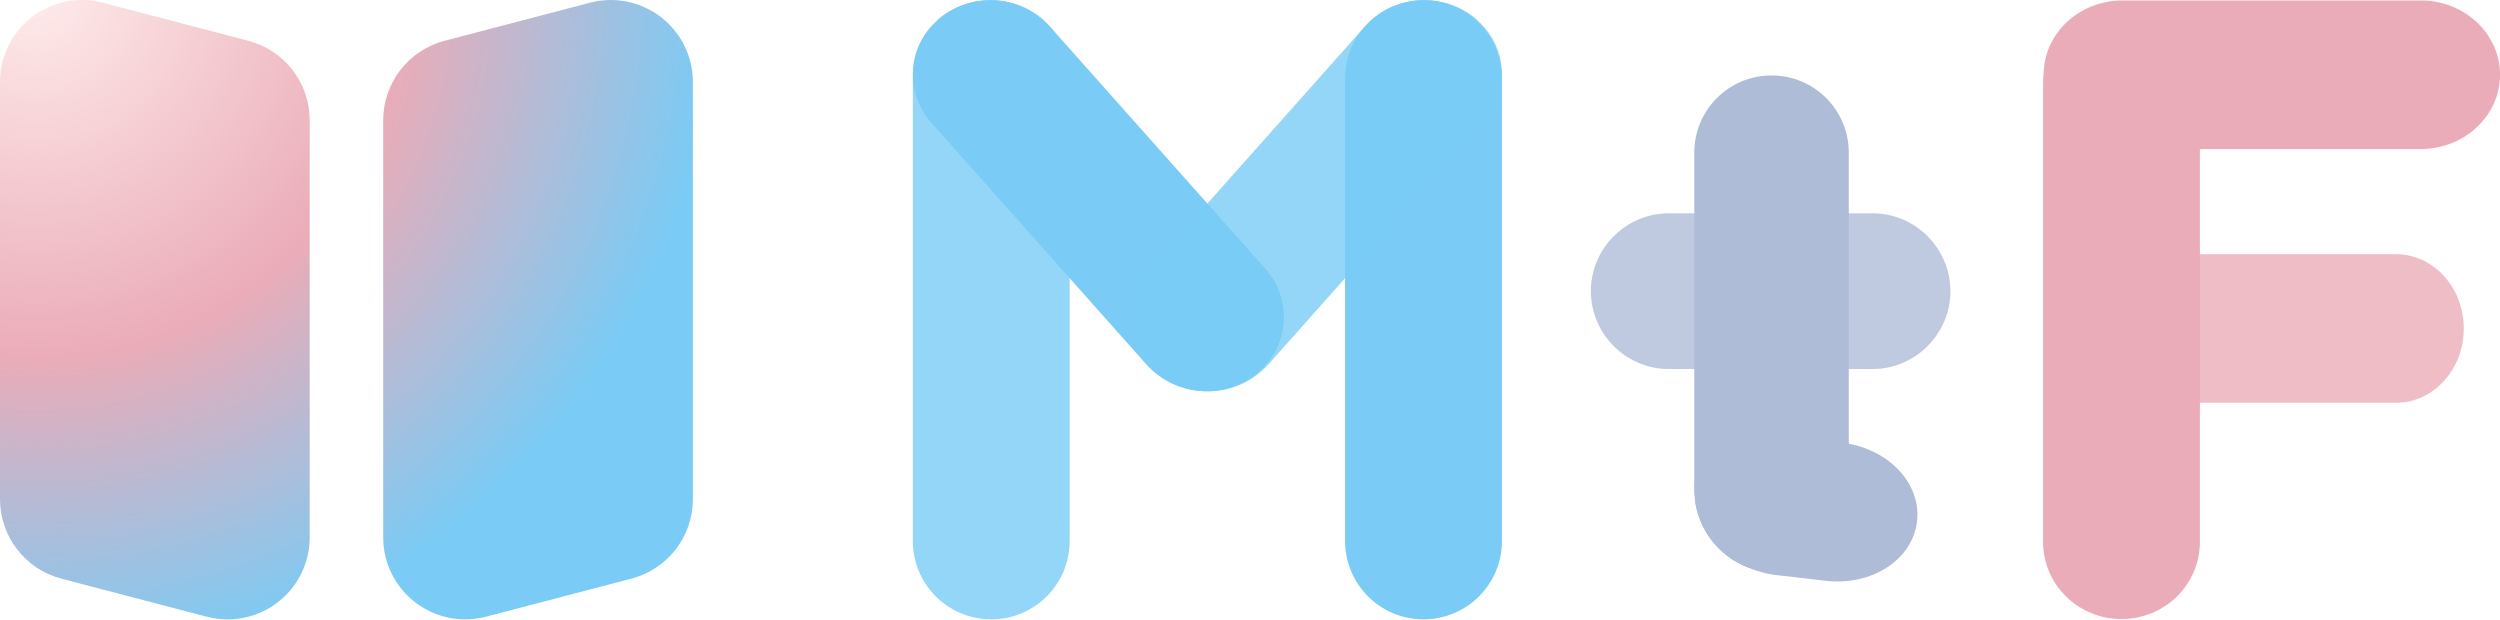
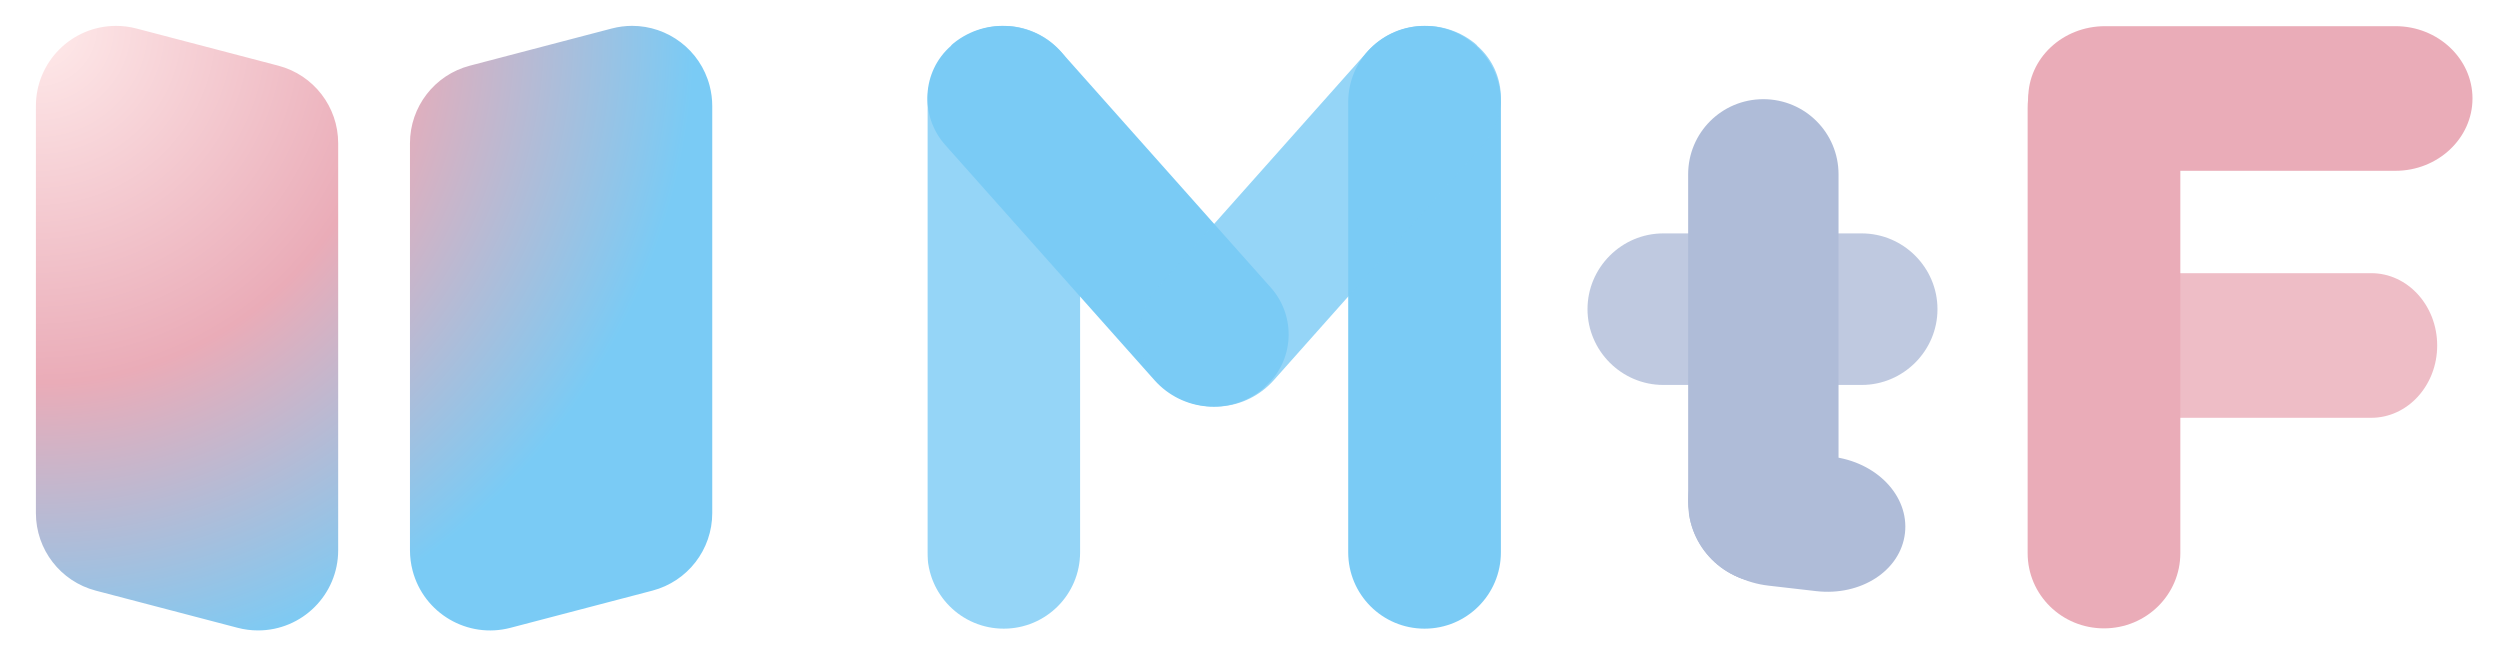
- <svg xmlns="http://www.w3.org/2000/svg" id="_图层_1" data-name=" 图层 1" viewBox="0 0 487.09 120.68">
-   <defs>
-     <style>
-       .cls-1 {
-         fill: none;
-       }
- 
-       .cls-2 {
-         fill: #7acbf5;
-       }
- 
-       .cls-2, .cls-3, .cls-4, .cls-5, .cls-6, .cls-7, .cls-8 {
-         fill-rule: evenodd;
-       }
- 
-       .cls-3 {
-         fill: #eaacb8;
-       }
- 
-       .cls-4 {
-         fill: url(#_未命名的渐变_2);
-       }
- 
-       .cls-5 {
-         fill: #afbcd8;
-       }
- 
-       .cls-6 {
-         fill: rgba(122, 203, 245, .8);
-       }
- 
-       .cls-7 {
-         fill: rgba(234, 172, 184, .8);
-       }
- 
-       .cls-8 {
-         fill: rgba(175, 188, 216, .8);
-       }
- 
-       .cls-9 {
-         clip-path: url(#clippath);
-       }
-     </style>
-     <clipPath id="clippath">
-       <circle class="cls-1" cx="346.38" cy="95.35" r="16.27" />
+ <svg xmlns="http://www.w3.org/2000/svg" version="1.1" id="svg1" width="665.333" height="174.667" viewBox="0 0 665.333 174.667">
+   <defs id="defs1">
+     <radialGradient fx="0" fy="0" cx="0" cy="0" r="1" gradientUnits="userSpaceOnUse" gradientTransform="matrix(95.23114,-91.0572,91.05722,95.23113,7.164803,125.8383)" spreadMethod="pad" id="radialGradient4">
+       <stop style="stop-opacity:1;stop-color:#ffebeb" offset="0" id="stop1" />
+       <stop style="stop-opacity:1;stop-color:#ffebeb" offset="0" id="stop2" />
+       <stop style="stop-opacity:1;stop-color:#eaacb8" offset="0.542" id="stop3" />
+       <stop style="stop-opacity:1;stop-color:#7acbf5" offset="1" id="stop4" />
+     </radialGradient>
+     <clipPath clipPathUnits="userSpaceOnUse" id="clipPath5">
+       <path d="M 185.105,125.834 H 494.256 V 5.165 H 185.105 Z" transform="translate(-478.1486,-96.9098)" id="path5" />
    </clipPath>
-     <radialGradient id="_未命名的渐变_2" data-name="未命名的渐变 2" cx="-350.05" cy="660.66" fx="-350.05" fy="660.66" r="1.09" gradientTransform="translate(-24565.7 86817.52) rotate(43.72) scale(120.68 -120.68)" gradientUnits="userSpaceOnUse">
-       <stop offset="0" stop-color="#fff" />
-       <stop offset="0" stop-color="#ffebeb" />
-       <stop offset=".54" stop-color="#eaacb8" />
-       <stop offset="1" stop-color="#7acbf5" />
-     </radialGradient>
+     <clipPath clipPathUnits="userSpaceOnUse" id="clipPath6">
+       <path d="m 410.603,47.608 h 75.861 v 28.866 h -75.861 z" transform="translate(-473.3019,-47.6081)" id="path6" />
+     </clipPath>
+     <clipPath clipPathUnits="userSpaceOnUse" id="clipPath7">
+       <path d="M 185.105,125.835 H 494.256 V 5.166 H 185.105 Z" transform="matrix(1.333333,0,0,-1.333333,0,174.6667)" id="path7" />
+     </clipPath>
+     <clipPath clipPathUnits="userSpaceOnUse" id="clipPath8">
+       <path d="M 185.105,125.834 H 494.256 V 5.165 H 185.105 Z" transform="translate(-404.7171,-20.5883)" id="path8" />
+     </clipPath>
+     <clipPath clipPathUnits="userSpaceOnUse" id="clipPath9">
+       <path d="m 336.954,30.779 c 0,-8.956 7.261,-16.222 16.22,-16.222 v 0 c 8.961,0 16.222,7.266 16.222,16.222 v 0 c 0,8.96 -7.261,16.224 -16.222,16.224 v 0 c -8.959,0 -16.22,-7.264 -16.22,-16.224" transform="translate(-351.597,-107.4898)" id="path9" />
+     </clipPath>
+     <clipPath clipPathUnits="userSpaceOnUse" id="clipPath10">
+       <path d="m 336.954,30.779 c 0,-8.956 7.261,-16.222 16.22,-16.222 v 0 c 8.961,0 16.222,7.266 16.222,16.222 v 0 c 0,8.96 -7.261,16.224 -16.222,16.224 v 0 c -8.959,0 -16.22,-7.264 -16.22,-16.224" transform="translate(-337.0668,-27.627)" id="path10" />
+     </clipPath>
+     <clipPath clipPathUnits="userSpaceOnUse" id="clipPath11">
+       <path d="M 185.105,125.834 H 494.256 V 5.165 H 185.105 Z" transform="translate(-338.3643,-29.3841)" id="path11" />
+     </clipPath>
+     <clipPath clipPathUnits="userSpaceOnUse" id="clipPath12">
+       <path d="m 316.864,54.164 h 69.855 v 30.249 h -69.855 z" transform="translate(-331.9908,-84.4131)" id="path12" />
+     </clipPath>
+     <clipPath clipPathUnits="userSpaceOnUse" id="clipPath13">
+       <path d="M 185.105,125.835 H 494.256 V 5.166 H 185.105 Z" transform="matrix(1.333333,0,0,-1.333333,0,174.6667)" id="path13" />
+     </clipPath>
+     <clipPath clipPathUnits="userSpaceOnUse" id="clipPath14">
+       <path d="M 185.105,125.834 H 494.256 V 5.165 H 185.105 Z" transform="translate(-351.9629,-111.2026)" id="path14" />
+     </clipPath>
+     <clipPath clipPathUnits="userSpaceOnUse" id="clipPath15">
+       <path d="m 185.105,5.523 h 30.482 v 120.311 h -30.482 z" transform="translate(-200.3441,-125.8344)" id="path15" />
+     </clipPath>
+     <clipPath clipPathUnits="userSpaceOnUse" id="clipPath16">
+       <path d="M 185.105,125.835 H 494.256 V 5.166 H 185.105 Z" transform="matrix(1.333333,0,0,-1.333333,0,174.6667)" id="path16" />
+     </clipPath>
+     <clipPath clipPathUnits="userSpaceOnUse" id="clipPath17">
+       <path d="M 185.105,125.834 H 494.256 V 5.165 H 185.105 Z" transform="translate(-252.5179,-53.829)" id="path17" />
+     </clipPath>
+     <clipPath clipPathUnits="userSpaceOnUse" id="clipPath18">
+       <path d="M 185.105,125.834 H 494.256 V 5.165 H 185.105 Z" transform="translate(-284.3405,-125.8344)" id="path18" />
+     </clipPath>
+     <clipPath clipPathUnits="userSpaceOnUse" id="clipPath19">
+       <path d="m 227.472,49.832 h 72.107 v 76.002 h -72.107 z" transform="translate(-232.1707,-53.829)" id="path19" />
+     </clipPath>
+     <clipPath clipPathUnits="userSpaceOnUse" id="clipPath20">
+       <path d="M 185.105,125.835 H 494.256 V 5.166 H 185.105 Z" transform="matrix(1.333333,0,0,-1.333333,0,174.6667)" id="path20" />
+     </clipPath>
+     <clipPath clipPathUnits="userSpaceOnUse" id="clipPath33">
+       <path d="M 0,131 H 499 V 0 H 0 Z" transform="matrix(1.333333,0,0,-1.333333,0,174.6667)" id="path33" />
+     </clipPath>
  </defs>
-   <g>
-     <g>
-       <path id="_矩形" data-name=" 矩形" class="cls-3" d="M471.7,29.03h-58.12c-8.57,0-15.4-6.48-15.4-14.47h0c0-7.99,6.83-14.47,15.4-14.47h58.12c8.45,0,15.4,6.48,15.4,14.47h0c0,7.99-6.95,14.47-15.4,14.47Z" />
-       <path id="_矩形-2" data-name=" 矩形-2" class="cls-7" d="M466.83,78.47h-49.67c-7.29,0-13.2-6.48-13.2-14.47h0c0-7.99,5.9-14.47,13.2-14.47h49.67c7.29,0,13.2,6.48,13.2,14.47h0c0,7.99-5.9,14.47-13.2,14.47h0Z" />
-       <path id="_矩形-3" data-name=" 矩形-3" class="cls-3" d="M398.06,105.56V16.41c0-8.34,6.83-15.05,15.28-15.05s15.28,6.72,15.28,15.05v89.15c0,8.34-6.83,15.05-15.28,15.05s-15.28-6.72-15.28-15.05Z" />
-     </g>
-     <g>
-       <g class="cls-9">
-         <g>
-           <path class="cls-5" d="M344.8,18.42c8.13,0,14.68,6.55,14.68,14.68v63.37c0,8.13-6.55,14.68-14.68,14.68s-14.68-6.55-14.68-14.68v-63.37c0-8.13,6.55-14.68,14.68-14.68Z" />
-           <path class="cls-5" d="M330.23,98.51c0-7.34,7.12-13.22,15.93-13.22h9.38c8.81,0,15.93,5.87,15.93,13.22s-7.12,13.22-15.93,13.22h-9.38c-8.81,0-15.93-5.87-15.93-13.22Z" />
-         </g>
+   <g id="layer-MC0">
+     <path id="path4" d="M 122.11,125.312 93.775,117.889 C 86.738,116.046 81.83,109.687 81.83,102.412 v 0 -81.247 c 0,-1.368 0.175,-2.73 0.522,-4.054 v 0 C 84.591,8.563 93.336,3.449 101.885,5.688 v 0 l 28.334,7.422 c 7.038,1.844 11.946,8.204 11.946,15.479 v 0 81.245 c 0,1.369 -0.176,2.732 -0.522,4.055 v 0 c -1.884,7.189 -8.368,11.95 -15.468,11.95 v 0 c -1.341,-0.001 -2.706,-0.171 -4.065,-0.527 M 7.165,109.834 V 28.589 c 0,-7.275 4.908,-13.635 11.946,-15.479 v 0 L 47.445,5.688 C 48.769,5.342 50.132,5.166 51.5,5.166 v 0 c 8.837,0 16,7.163 16,15.999 v 0 81.247 c 0,7.275 -4.908,13.634 -11.946,15.477 v 0 l -28.334,7.423 c -1.324,0.347 -2.687,0.522 -4.055,0.522 v 0 c -8.837,0 -16,-7.163 -16,-16" transform="matrix(1.333333,0,0,-1.333333,0,174.6667)" style="fill:url(#radialGradient4);stroke:none" />
+     <g id="g33" clip-path="url(#clipPath33)">
+       <path d="m 0,0 h -57.962 c -8.543,0 -15.357,6.466 -15.357,14.433 0,7.967 6.814,14.433 15.357,14.433 H 0 C 8.43,28.866 15.36,22.4 15.36,14.433 15.36,6.466 8.43,0 0,0" style="fill:#eaacb8;fill-opacity:1;fill-rule:evenodd;stroke:none" transform="matrix(1.333333,0,0,-1.333333,637.5315,45.4536)" clip-path="url(#clipPath5)" id="path21" />
+       <g opacity="0.8" clip-path="url(#clipPath7)" id="g22">
+         <path d="m 0,0 h -49.536 c -7.273,0 -13.163,6.466 -13.163,14.432 0,7.968 5.89,14.434 13.163,14.434 H 0 C 7.273,28.866 13.16,22.4 13.16,14.432 13.16,6.466 7.273,0 0,0" style="fill:#eaacb8;fill-opacity:1;fill-rule:evenodd;stroke:none" transform="matrix(1.333333,0,0,-1.333333,631.0692,111.1892)" clip-path="url(#clipPath6)" id="path22" />
      </g>
-       <path class="cls-5" d="M331.52,96.74c.86-7.48,8.79-12.62,17.77-11.59l9.55,1.1c8.97,1.03,15.53,7.85,14.67,15.32-.86,7.48-8.79,12.62-17.77,11.59l-9.55-1.1c-8.97-1.03-15.53-7.85-14.67-15.32Z" />
-       <path id="_矩形-4" data-name=" 矩形-4" class="cls-8" d="M325.13,41.56h39.71c8.34,0,15.17,6.83,15.17,15.17s-6.83,15.17-15.17,15.17h-39.71c-8.34,0-15.17-6.83-15.17-15.17s6.83-15.17,15.17-15.17Z" />
-       <path class="cls-5" d="M345.16,14.7c8.34,0,15.05,6.72,15.05,15.05v64.95c0,8.34-6.72,15.05-15.05,15.05s-15.05-6.72-15.05-15.05V29.75c0-8.34,6.72-15.05,15.05-15.05h0Z" />
-     </g>
-     <g>
-       <path id="_矩形-6" data-name=" 矩形-6" class="cls-6" d="M193.13.03c8.45,0,15.28,6.83,15.28,15.28v90.08c0,8.45-6.83,15.28-15.28,15.28s-15.28-6.83-15.28-15.28V15.31C177.85,6.86,184.68.03,193.13.03Z" />
-       <path id="_矩形-51" data-name=" 矩形-51" class="cls-2" d="M245.44,72.23c5.82-5.09,6.29-14.01,1.16-19.8L204.68,5.31c-5.59-6.25-15.02-7.06-21.54-1.85-.23.23-.47.35-.58.58-5.82,5.09-6.29,14.01-1.16,19.8l41.92,47.12c5.59,6.25,15.02,7.06,21.54,1.85.23-.23.47-.35.58-.58Z" />
-       <g>
-         <path id="_矩形-6-2" data-name=" 矩形-6" class="cls-2" d="M277.35.03c-8.45,0-15.28,6.83-15.28,15.28v90.08c0,8.45,6.83,15.28,15.28,15.28s15.28-6.83,15.28-15.28V15.31c0-8.45-6.83-15.28-15.28-15.28Z" />
-         <path id="_矩形-51-2" data-name=" 矩形-51" class="cls-6" d="M225.04,72.23c-5.82-5.09-6.29-14.01-1.16-19.8l41.92-47.12c5.59-6.25,15.02-7.06,21.54-1.85.23.23.47.35.58.58,5.82,5.09,6.29,14.01,1.16,19.8l-41.92,47.12c-5.59,6.25-15.02,7.06-21.54,1.85-.23-.23-.47-.35-.58-.58Z" />
+       <path d="m 0,0 v 88.908 c 0,8.313 6.809,15.01 15.239,15.01 8.43,0 15.239,-6.697 15.239,-15.01 V 0 c 0,-8.313 -6.809,-15.01 -15.239,-15.01 C 6.809,-15.01 0,-8.313 0,0" style="fill:#eaacb8;fill-opacity:1;fill-rule:evenodd;stroke:none" transform="matrix(1.333333,0,0,-1.333333,539.6228,147.2156)" clip-path="url(#clipPath8)" id="path23" />
+       <path d="M 0,0 C 8.111,0 14.644,-6.532 14.644,-14.643 V -77.836 C 14.644,-85.947 8.111,-92.48 0,-92.48 c -8.111,0 -14.643,6.533 -14.643,14.644 v 63.193 C -14.643,-6.532 -8.111,0 0,0" style="fill:#afbcd8;fill-opacity:1;fill-rule:evenodd;stroke:none" transform="matrix(1.333333,0,0,-1.333333,468.796,31.34693)" clip-path="url(#clipPath9)" id="path24" />
+       <path d="m 0,0 c 0,7.32 7.098,13.179 15.882,13.179 h 9.35 C 34.02,13.179 41.113,7.32 41.113,0 c 0,-7.323 -7.093,-13.182 -15.881,-13.182 h -9.35 C 7.098,-13.182 0,-7.323 0,0" style="fill:#afbcd8;fill-opacity:1;fill-rule:evenodd;stroke:none" transform="matrix(1.333333,0,0,-1.333333,449.4224,137.8307)" clip-path="url(#clipPath10)" id="path25" />
+       <path d="m 0,0 c 0.857,7.457 8.769,12.59 17.712,11.562 l 9.521,-1.095 c 8.949,-1.028 15.49,-7.821 14.632,-15.278 -0.857,-7.456 -8.769,-12.59 -17.716,-11.562 l -9.521,1.095 C 5.679,-14.25 -0.862,-7.453 0,0" style="fill:#afbcd8;fill-opacity:1;fill-rule:evenodd;stroke:none" transform="matrix(1.333333,0,0,-1.333333,451.1524,135.4879)" clip-path="url(#clipPath11)" id="path26" />
+       <g opacity="0.8" clip-path="url(#clipPath13)" id="g27">
+         <path d="m 0,0 h 39.602 c 8.313,0 15.127,-6.809 15.127,-15.122 0,-8.314 -6.814,-15.127 -15.127,-15.127 H 0 c -8.313,0 -15.126,6.813 -15.126,15.127 C -15.126,-6.809 -8.313,0 0,0" style="fill:#afbcd8;fill-opacity:1;fill-rule:evenodd;stroke:none" transform="matrix(1.333333,0,0,-1.333333,442.6544,62.11587)" clip-path="url(#clipPath12)" id="path27" />
+       </g>
+       <path d="m 0,0 c 8.313,0 15.01,-6.697 15.01,-15.01 v -64.775 c 0,-8.313 -6.697,-15.01 -15.01,-15.01 -8.313,0 -15.009,6.697 -15.009,15.01 V -15.01 C -15.009,-6.697 -8.313,0 0,0" style="fill:#afbcd8;fill-opacity:1;fill-rule:evenodd;stroke:none" transform="matrix(1.333333,0,0,-1.333333,469.2839,26.39653)" clip-path="url(#clipPath14)" id="path28" />
+       <g opacity="0.8" clip-path="url(#clipPath16)" id="g29">
+         <path d="m 0,0 c 8.43,0 15.243,-6.813 15.243,-15.239 v -89.832 c 0,-8.429 -6.813,-15.244 -15.243,-15.244 -8.426,0 -15.239,6.815 -15.239,15.244 v 89.832 C -15.239,-6.813 -8.426,0 0,0" style="fill:#7acbf5;fill-opacity:1;fill-rule:evenodd;stroke:none" transform="matrix(1.333333,0,0,-1.333333,267.1255,6.887467)" clip-path="url(#clipPath15)" id="path29" />
+       </g>
+       <path d="M 0,0 C 5.804,5.08 6.272,13.97 1.161,19.743 L -40.65,66.739 c -5.575,6.233 -14.983,7.042 -21.484,1.846 -0.234,-0.23 -0.464,-0.346 -0.581,-0.577 -5.808,-5.08 -6.272,-13.973 -1.161,-19.746 L -22.068,1.27 C -16.494,-4.967 -7.087,-5.773 -0.58,-0.576 -0.351,-0.347 -0.118,-0.23 0,0" style="fill:#7acbf5;fill-opacity:1;fill-rule:evenodd;stroke:none" transform="matrix(1.333333,0,0,-1.333333,336.6905,102.8947)" clip-path="url(#clipPath17)" id="path30" />
+       <path d="m 0,0 c -8.43,0 -15.239,-6.813 -15.239,-15.239 v -89.832 c 0,-8.429 6.809,-15.244 15.239,-15.244 8.43,0 15.239,6.815 15.239,15.244 v 89.832 C 15.239,-6.813 8.43,0 0,0" style="fill:#7acbf5;fill-opacity:1;fill-rule:evenodd;stroke:none" transform="matrix(1.333333,0,0,-1.333333,379.1207,6.887467)" clip-path="url(#clipPath18)" id="path31" />
+       <g opacity="0.8" clip-path="url(#clipPath20)" id="g32">
+         <path d="m 0,0 c -5.808,5.08 -6.272,13.97 -1.161,19.743 l 41.807,46.996 c 5.575,6.233 14.983,7.042 21.488,1.846 0.23,-0.23 0.464,-0.346 0.581,-0.577 5.804,-5.08 6.268,-13.973 1.161,-19.746 L 22.064,1.27 C 16.49,-4.967 7.087,-5.773 0.58,-0.576 0.347,-0.347 0.117,-0.23 0,0" style="fill:#7acbf5;fill-opacity:1;fill-rule:evenodd;stroke:none" transform="matrix(1.333333,0,0,-1.333333,309.5609,102.8947)" clip-path="url(#clipPath19)" id="path32" />
      </g>
    </g>
  </g>
-   <g id="_编组-8" data-name="编组-8">
-     <path id="_形状结合" data-name="形状结合" class="cls-4" d="M86.61,7.95L114.95.53c8.55-2.24,17.29,2.87,19.53,11.42.35,1.32.52,2.69.52,4.05v81.25c0,7.27-4.91,13.63-11.95,15.48l-28.34,7.42c-8.55,2.24-17.29-2.87-19.53-11.42-.35-1.32-.52-2.69-.52-4.05V23.43c0-7.27,4.91-13.63,11.95-15.48ZM20.05.53l28.34,7.42c7.04,1.84,11.95,8.2,11.95,15.48v81.25c0,8.84-7.16,16-16,16-1.37,0-2.73-.18-4.05-.52l-28.34-7.42c-7.04-1.84-11.95-8.2-11.95-15.48V16C0,7.17,7.16,0,16,0c1.37,0,2.73.18,4.05.52Z" />
-   </g>
</svg>
